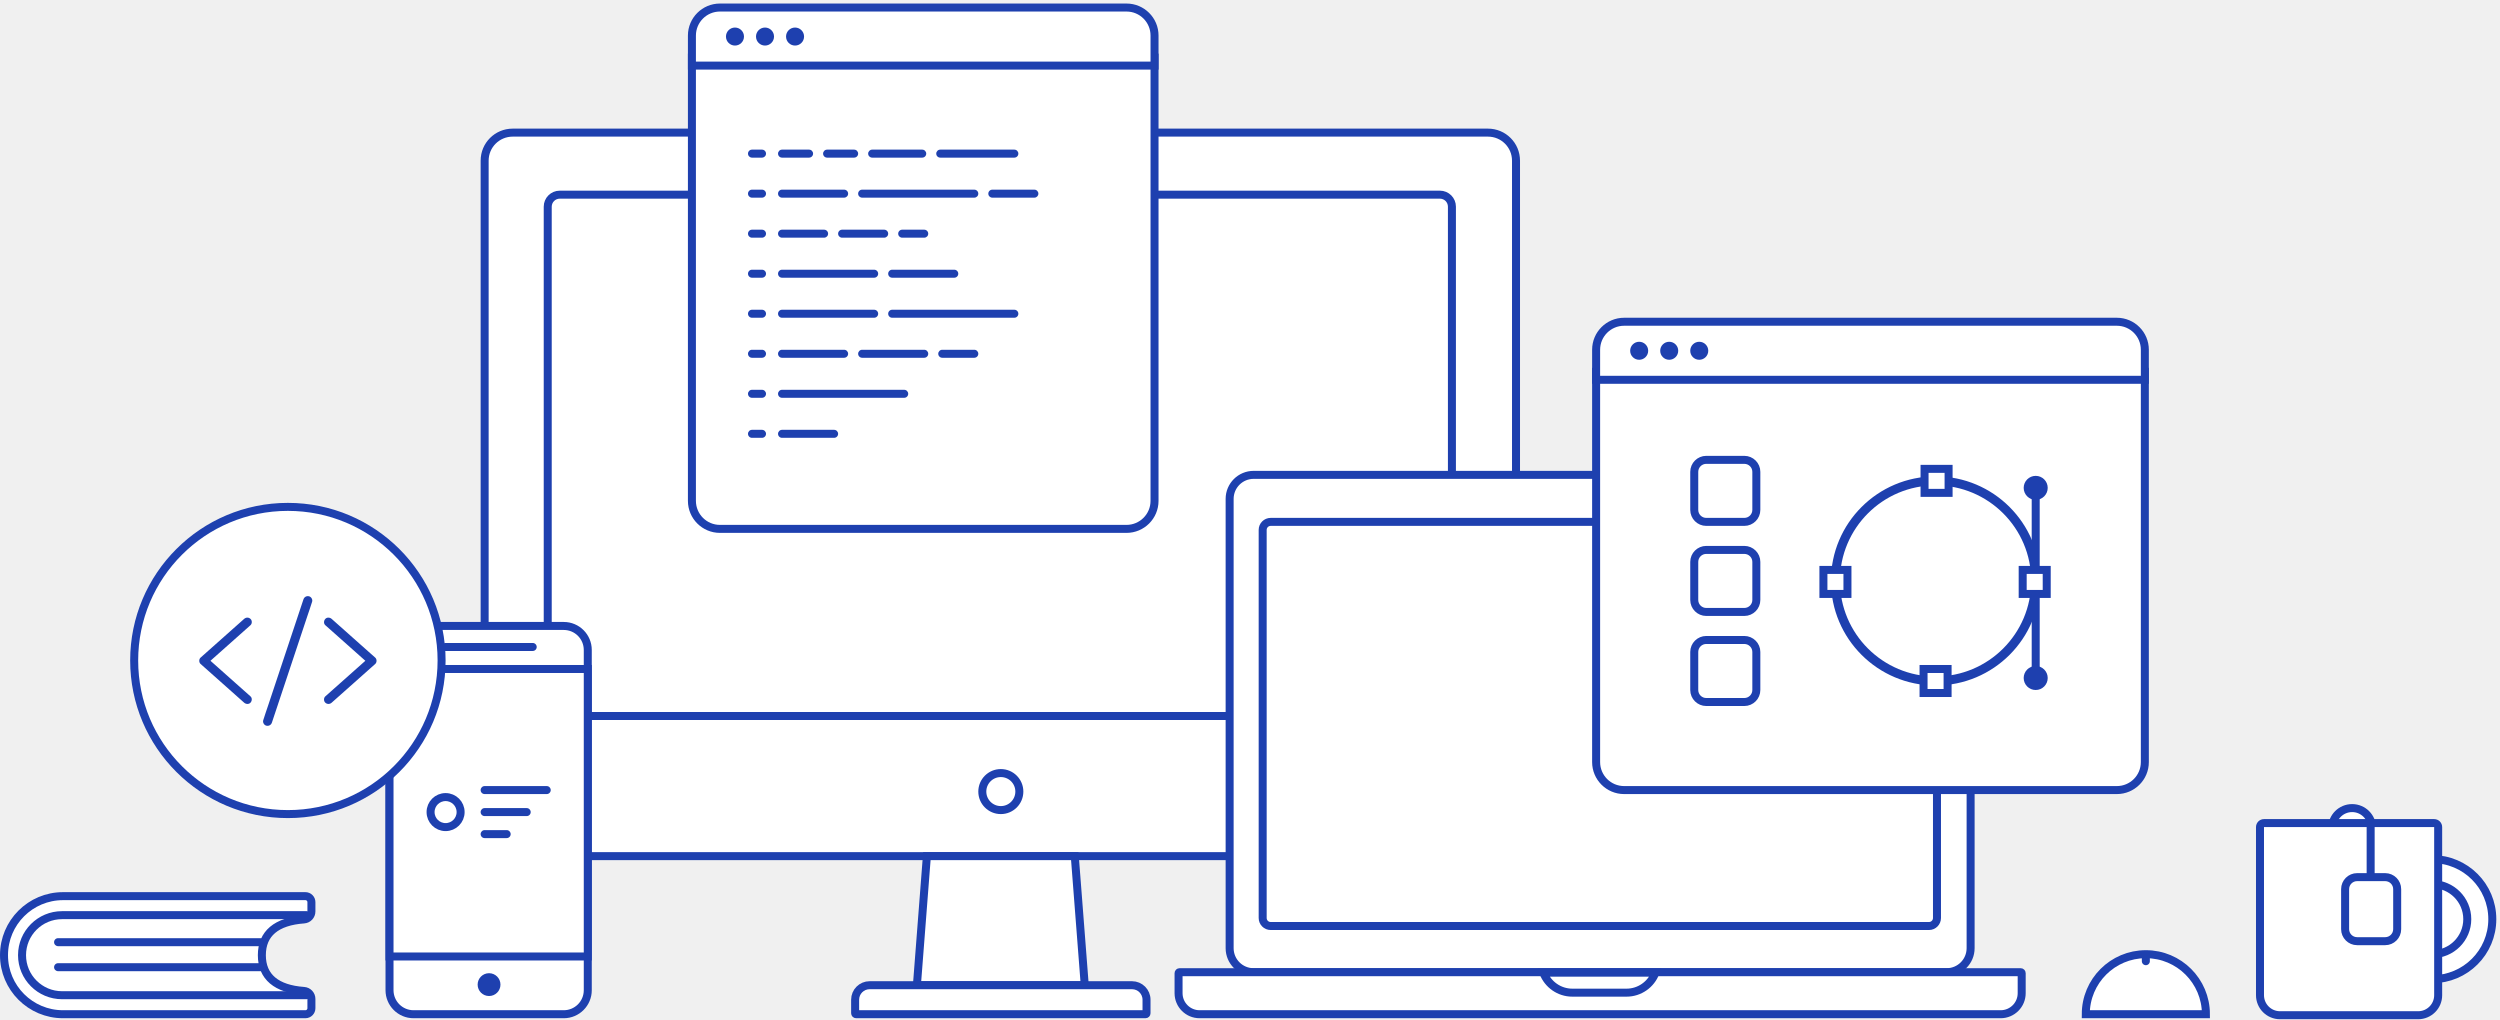
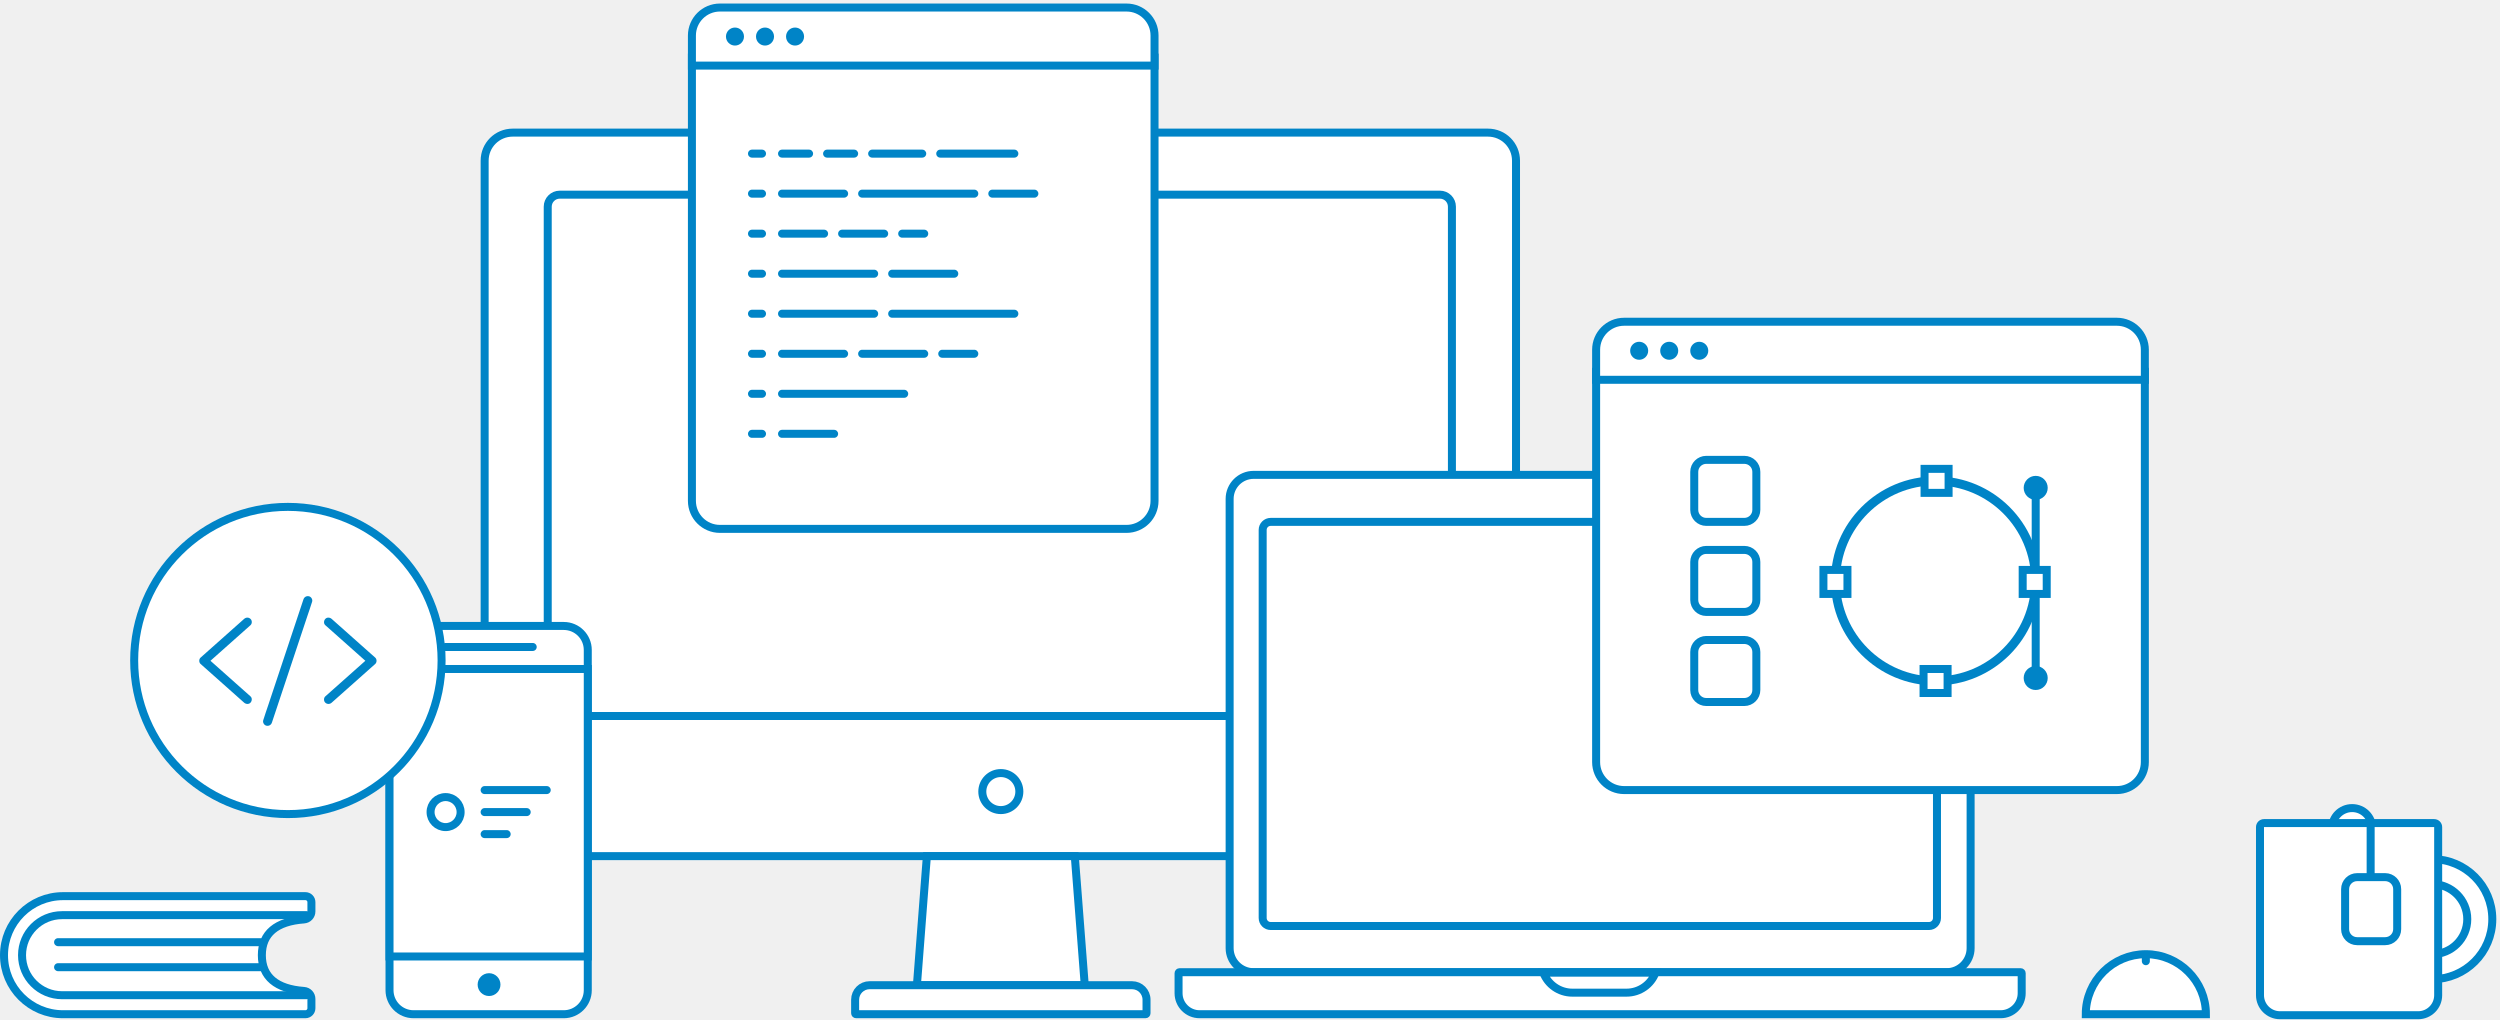
<svg xmlns="http://www.w3.org/2000/svg" width="650px" height="265px" viewBox="0 0 650 265" version="1.1">
  <g id="Website" stroke="none" stroke-width="1" fill="none" fill-rule="evenodd">
    <g id="Group-32" transform="translate(0, 3)">
-       <path d="M126.008,38.765 C126.008,34.738 129.264,31.482 133.298,31.482 L386.872,31.482 C390.899,31.482 394.162,34.74 394.162,38.765 L394.162,212.307 C394.162,216.334 390.906,219.591 386.872,219.591 L133.298,219.591 C129.271,219.591 126.008,216.332 126.008,212.307 L126.008,38.765 Z" id="Case" stroke="#1e40af" stroke-width="2.081" fill="#FFFFFF" />
-       <path d="M142.41,50.737 C142.41,49.012 143.813,47.613 145.536,47.613 L374.374,47.613 C376.103,47.613 377.5,49.004 377.5,50.737 L377.5,180.042 C377.5,181.766 376.097,183.166 374.374,183.166 L145.536,183.166 C143.807,183.166 142.41,181.774 142.41,180.042 L142.41,50.737 Z" id="Case" stroke="#1e40af" stroke-width="2.081" fill="#FFFFFF" />
-       <path d="M240.99,219.591 L279.441,219.591 L282.037,253.154 L238.394,253.154 L240.99,219.591 Z" id="Case" stroke="#1e40af" stroke-width="2.081" fill="#FFFFFF" />
-       <path d="M222.334,253.411 L222.334,256.927 C222.334,259.007 224.024,260.699 226.104,260.699 L294.326,260.699 C296.402,260.699 298.096,259.007 298.096,256.927 L298.096,253.411 C298.096,253.266 297.984,253.154 297.835,253.154 L222.596,253.154 C222.45,253.154 222.334,253.269 222.334,253.411 Z" id="Keyboard" stroke="#1e40af" stroke-width="2.081" fill="#FFFFFF" transform="translate(260.2153, 256.9265) scale(1, -1) translate(-260.2153, -256.9265) " />
-       <ellipse id="Oval-6" stroke="#1e40af" stroke-width="2.081" cx="260.215" cy="202.809" rx="4.816" ry="4.813" />
-       <rect id="Case" stroke="#1e40af" stroke-width="2.081" fill="#FFFFFF" x="101.275" y="159.75" width="51.547" height="100.949" rx="6.244" />
-       <path d="M101.275,170.937 L152.822,170.937 L152.822,245.687 L101.275,245.687 L101.275,170.937 Z" id="Case" stroke="#1e40af" stroke-width="2.081" fill="#FFFFFF" />
-       <rect id="Rectangle-11" fill="#1e40af" x="114.812" y="164.173" width="24.733" height="2.081" rx="1.041" />
-       <rect id="Rectangle-11" fill="#1e40af" x="124.185" y="250.032" width="5.936" height="5.932" rx="2.966" />
-       <ellipse id="Oval-6" stroke="#1e40af" stroke-width="2.081" fill="#FFFFFF" cx="115.854" cy="208.143" rx="3.905" ry="3.903" />
-       <rect id="Rectangle-11" fill="#1e40af" x="124.966" y="201.378" width="18.224" height="2.081" rx="1.041" />
-       <rect id="Rectangle-11" fill="#1e40af" x="124.966" y="207.102" width="13.017" height="2.081" rx="1.041" />
-       <rect id="Rectangle-11" fill="#1e40af" x="124.966" y="212.826" width="7.81" height="2.081" rx="1.041" />
-       <ellipse id="Oval-7" stroke="#1e40af" stroke-width="2.081" fill="#FFFFFF" cx="74.849" cy="168.726" rx="39.964" ry="39.937" />
-       <rect id="Case" stroke="#1e40af" stroke-width="2.081" fill="#FFFFFF" x="319.705" y="120.463" width="192.654" height="129.309" rx="6.244" />
-       <path d="M306.426,250.026 L306.426,255.235 C306.426,258.248 308.874,260.699 311.888,260.699 L520.176,260.699 C523.187,260.699 525.638,258.25 525.638,255.235 L525.638,250.026 C525.638,249.884 525.525,249.772 525.379,249.772 L306.685,249.772 C306.539,249.772 306.426,249.884 306.426,250.026 Z" id="Keyboard" stroke="#1e40af" stroke-width="2.081" fill="#FFFFFF" />
-       <path d="M430.429,249.889 L401.27,249.888 C402.434,252.961 405.402,255.092 408.808,255.092 L422.891,255.092 C426.297,255.092 429.265,252.962 430.429,249.889 Z" id="Notch" stroke="#1e40af" stroke-width="2.081" fill="#FFFFFF" />
-       <rect id="Screen" stroke="#1e40af" stroke-width="2.081" fill="#FFFFFF" x="328.295" y="132.691" width="175.32" height="105.073" rx="2.081" />
+       <path d="M126.008,38.765 C126.008,34.738 129.264,31.482 133.298,31.482 L386.872,31.482 C390.899,31.482 394.162,34.74 394.162,38.765 L394.162,212.307 C394.162,216.334 390.906,219.591 386.872,219.591 L133.298,219.591 C129.271,219.591 126.008,216.332 126.008,212.307 L126.008,38.765 Z" id="Case" stroke="#0084c7" stroke-width="2.081" fill="#FFFFFF" />
+       <path d="M142.41,50.737 C142.41,49.012 143.813,47.613 145.536,47.613 L374.374,47.613 C376.103,47.613 377.5,49.004 377.5,50.737 L377.5,180.042 C377.5,181.766 376.097,183.166 374.374,183.166 L145.536,183.166 C143.807,183.166 142.41,181.774 142.41,180.042 L142.41,50.737 Z" id="Case" stroke="#0084c7" stroke-width="2.081" fill="#FFFFFF" />
+       <path d="M240.99,219.591 L279.441,219.591 L282.037,253.154 L238.394,253.154 L240.99,219.591 Z" id="Case" stroke="#0084c7" stroke-width="2.081" fill="#FFFFFF" />
+       <path d="M222.334,253.411 L222.334,256.927 C222.334,259.007 224.024,260.699 226.104,260.699 L294.326,260.699 C296.402,260.699 298.096,259.007 298.096,256.927 L298.096,253.411 C298.096,253.266 297.984,253.154 297.835,253.154 L222.596,253.154 C222.45,253.154 222.334,253.269 222.334,253.411 Z" id="Keyboard" stroke="#0084c7" stroke-width="2.081" fill="#FFFFFF" transform="translate(260.2153, 256.9265) scale(1, -1) translate(-260.2153, -256.9265) " />
+       <ellipse id="Oval-6" stroke="#0084c7" stroke-width="2.081" cx="260.215" cy="202.809" rx="4.816" ry="4.813" />
+       <rect id="Case" stroke="#0084c7" stroke-width="2.081" fill="#FFFFFF" x="101.275" y="159.75" width="51.547" height="100.949" rx="6.244" />
+       <path d="M101.275,170.937 L152.822,170.937 L152.822,245.687 L101.275,245.687 L101.275,170.937 Z" id="Case" stroke="#0084c7" stroke-width="2.081" fill="#FFFFFF" />
+       <rect id="Rectangle-11" fill="#0084c7" x="114.812" y="164.173" width="24.733" height="2.081" rx="1.041" />
+       <rect id="Rectangle-11" fill="#0084c7" x="124.185" y="250.032" width="5.936" height="5.932" rx="2.966" />
+       <ellipse id="Oval-6" stroke="#0084c7" stroke-width="2.081" fill="#FFFFFF" cx="115.854" cy="208.143" rx="3.905" ry="3.903" />
+       <rect id="Rectangle-11" fill="#0084c7" x="124.966" y="201.378" width="18.224" height="2.081" rx="1.041" />
+       <rect id="Rectangle-11" fill="#0084c7" x="124.966" y="207.102" width="13.017" height="2.081" rx="1.041" />
+       <rect id="Rectangle-11" fill="#0084c7" x="124.966" y="212.826" width="7.81" height="2.081" rx="1.041" />
+       <ellipse id="Oval-7" stroke="#0084c7" stroke-width="2.081" fill="#FFFFFF" cx="74.849" cy="168.726" rx="39.964" ry="39.937" />
+       <rect id="Case" stroke="#0084c7" stroke-width="2.081" fill="#FFFFFF" x="319.705" y="120.463" width="192.654" height="129.309" rx="6.244" />
+       <path d="M306.426,250.026 L306.426,255.235 C306.426,258.248 308.874,260.699 311.888,260.699 L520.176,260.699 C523.187,260.699 525.638,258.25 525.638,255.235 L525.638,250.026 C525.638,249.884 525.525,249.772 525.379,249.772 L306.685,249.772 C306.539,249.772 306.426,249.884 306.426,250.026 Z" id="Keyboard" stroke="#0084c7" stroke-width="2.081" fill="#FFFFFF" />
+       <path d="M430.429,249.889 L401.27,249.888 C402.434,252.961 405.402,255.092 408.808,255.092 L422.891,255.092 C426.297,255.092 429.265,252.962 430.429,249.889 Z" id="Notch" stroke="#0084c7" stroke-width="2.081" fill="#FFFFFF" />
+       <rect id="Screen" stroke="#0084c7" stroke-width="2.081" fill="#FFFFFF" x="328.295" y="132.691" width="175.32" height="105.073" rx="2.081" />
      <ellipse id="Oval-3" fill="#293347" cx="254.358" cy="49.954" rx="1.302" ry="1.301" />
-       <path d="M179.899,11.968 L300.178,11.968 L300.178,127.228 C300.178,131.249 296.909,134.512 292.886,134.512 L187.191,134.512 C183.166,134.512 179.899,131.248 179.899,127.228 L179.899,11.968 Z" id="Case" stroke="#1e40af" stroke-width="2.081" fill="#FFFFFF" />
-       <path d="M179.899,6.238 C179.899,2.22 183.169,-1.041 187.191,-1.041 L292.886,-1.041 C296.913,-1.041 300.178,2.216 300.178,6.238 L300.178,14.05 L179.899,14.05 L179.899,6.238 Z" id="Case" stroke="#1e40af" stroke-width="2.081" fill="#FFFFFF" />
-       <ellipse id="Oval-5" fill="#1e40af" cx="191.094" cy="6.504" rx="2.343" ry="2.342" />
-       <ellipse id="Oval-5" fill="#1e40af" cx="198.904" cy="6.504" rx="2.343" ry="2.342" />
-       <ellipse id="Oval-5" fill="#1e40af" cx="206.714" cy="6.504" rx="2.343" ry="2.342" />
-       <rect id="Rectangle-11" fill="#1e40af" x="194.478" y="87.94" width="4.686" height="2.081" rx="1.041" />
-       <rect id="Rectangle-11" fill="#1e40af" x="194.478" y="35.905" width="4.686" height="2.081" rx="1.041" />
-       <path d="M203.329,35.905 L210.36,35.905 C210.935,35.905 211.401,36.371 211.401,36.945 C211.401,37.52 210.935,37.986 210.36,37.986 L203.329,37.986 C202.754,37.986 202.288,37.52 202.288,36.945 C202.288,36.371 202.754,35.905 203.329,35.905 Z" id="Rectangle-11" fill="#1e40af" />
-       <path d="M215.045,35.905 L222.075,35.905 C222.65,35.905 223.116,36.371 223.116,36.945 C223.116,37.52 222.65,37.986 222.075,37.986 L215.045,37.986 C214.47,37.986 214.004,37.52 214.004,36.945 C214.004,36.371 214.47,35.905 215.045,35.905 Z" id="Rectangle-11" fill="#1e40af" />
-       <path d="M226.76,35.905 L239.779,35.905 C240.354,35.905 240.82,36.371 240.82,36.945 C240.82,37.52 240.354,37.986 239.779,37.986 L226.76,37.986 C226.186,37.986 225.72,37.52 225.72,36.945 C225.72,36.371 226.186,35.905 226.76,35.905 Z" id="Rectangle-11" fill="#1e40af" />
-       <path d="M244.464,35.905 L263.731,35.905 C264.305,35.905 264.771,36.371 264.771,36.945 C264.771,37.52 264.305,37.986 263.731,37.986 L244.464,37.986 C243.889,37.986 243.423,37.52 243.423,36.945 C243.423,36.371 243.889,35.905 244.464,35.905 Z" id="Rectangle-11" fill="#1e40af" />
-       <rect id="Rectangle-11" fill="#1e40af" x="194.478" y="46.312" width="4.686" height="2.081" rx="1.041" />
-       <rect id="Rectangle-11" fill="#1e40af" x="194.478" y="56.719" width="4.686" height="2.081" rx="1.041" />
-       <rect id="Rectangle-11" fill="#1e40af" x="194.478" y="67.126" width="4.686" height="2.081" rx="1.041" />
-       <rect id="Rectangle-11" fill="#1e40af" x="194.478" y="77.533" width="4.686" height="2.081" rx="1.041" />
-       <rect id="Rectangle-11" fill="#1e40af" x="194.478" y="98.348" width="4.686" height="2.081" rx="1.041" />
-       <rect id="Rectangle-11" fill="#1e40af" x="194.478" y="108.755" width="4.686" height="2.081" rx="1.041" />
-       <rect id="Rectangle-11" fill="#1e40af" x="202.288" y="46.312" width="18.224" height="2.081" rx="1.041" />
-       <rect id="Rectangle-11" fill="#1e40af" x="223.116" y="46.312" width="31.241" height="2.081" rx="1.041" />
-       <rect id="Rectangle-11" fill="#1e40af" x="256.961" y="46.312" width="13.017" height="2.081" rx="1.041" />
-       <rect id="Rectangle-11" fill="#1e40af" x="202.288" y="56.719" width="13.017" height="2.081" rx="1.041" />
-       <rect id="Rectangle-11" fill="#1e40af" x="217.909" y="56.719" width="13.017" height="2.081" rx="1.041" />
-       <rect id="Rectangle-11" fill="#1e40af" x="233.53" y="56.719" width="7.81" height="2.081" rx="1.041" />
-       <rect id="Rectangle-11" fill="#1e40af" x="202.288" y="67.126" width="26.035" height="2.081" rx="1.041" />
-       <rect id="Rectangle-11" fill="#1e40af" x="230.926" y="67.126" width="18.224" height="2.081" rx="1.041" />
-       <rect id="Rectangle-11" fill="#1e40af" x="202.288" y="77.533" width="26.035" height="2.081" rx="1.041" />
-       <rect id="Rectangle-11" fill="#1e40af" x="230.926" y="77.533" width="33.845" height="2.081" rx="1.041" />
-       <rect id="Rectangle-11" fill="#1e40af" x="202.288" y="87.94" width="18.224" height="2.081" rx="1.041" />
-       <rect id="Rectangle-11" fill="#1e40af" x="223.116" y="87.94" width="18.224" height="2.081" rx="1.041" />
-       <rect id="Rectangle-11" fill="#1e40af" x="243.944" y="87.94" width="10.414" height="2.081" rx="1.041" />
-       <rect id="Rectangle-11" fill="#1e40af" x="202.288" y="98.348" width="33.845" height="2.081" rx="1.041" />
-       <rect id="Rectangle-11" fill="#1e40af" x="202.288" y="108.755" width="15.621" height="2.081" rx="1.041" />
-       <path d="M414.991,93.664 L557.659,93.664 L557.659,195.143 C557.659,199.163 554.4,202.419 550.374,202.419 L422.277,202.419 C418.256,202.419 414.991,199.157 414.991,195.143 L414.991,93.664 Z" id="Case" stroke="#1e40af" stroke-width="2.081" fill="#FFFFFF" />
-       <path d="M414.991,87.934 C414.991,83.913 418.251,80.655 422.277,80.655 L550.374,80.655 C554.398,80.655 557.659,83.912 557.659,87.934 L557.659,95.746 L414.991,95.746 L414.991,87.934 Z" id="Case" stroke="#1e40af" stroke-width="2.081" fill="#FFFFFF" />
-       <ellipse id="Oval-5" fill="#1e40af" cx="426.186" cy="88.201" rx="2.343" ry="2.342" />
-       <ellipse id="Oval-5" fill="#1e40af" cx="433.996" cy="88.201" rx="2.343" ry="2.342" />
-       <ellipse id="Oval-5" fill="#1e40af" cx="441.806" cy="88.201" rx="2.343" ry="2.342" />
-       <ellipse id="Oval-6" stroke="#1e40af" stroke-width="2.342" fill="#FFFFFF" cx="503.248" cy="148.042" rx="26.035" ry="26.018" />
-       <path d="M500.383,118.902 L500.383,125.146 L506.633,125.146 L506.633,118.902 L500.383,118.902 Z" id="Rectangle-12" stroke="#1e40af" stroke-width="2.081" fill="#FFFFFF" />
-       <path d="M500.123,170.937 L500.123,177.182 L506.373,177.182 L506.373,170.937 L500.123,170.937 Z" id="Rectangle-12" stroke="#1e40af" stroke-width="2.081" fill="#FFFFFF" />
-       <path d="M474.089,145.18 L474.089,151.424 L480.338,151.424 L480.338,145.18 L474.089,145.18 Z" id="Rectangle-12" stroke="#1e40af" stroke-width="2.081" fill="#FFFFFF" />
-       <path d="M525.897,145.18 L525.897,151.424 L532.147,151.424 L532.147,145.18 L525.897,145.18 Z" id="Rectangle-12" stroke="#1e40af" stroke-width="2.081" fill="#FFFFFF" />
-       <line x1="529.282" y1="124.626" x2="529.282" y2="144.139" id="Line" stroke="#1e40af" stroke-width="2.081" stroke-linecap="square" />
-       <line x1="529.282" y1="151.944" x2="529.282" y2="171.458" id="Line" stroke="#1e40af" stroke-width="2.081" stroke-linecap="square" />
-       <ellipse id="Oval-5" fill="#1e40af" cx="529.282" cy="123.845" rx="3.124" ry="3.122" />
-       <ellipse id="Oval-5" fill="#1e40af" cx="529.282" cy="173.279" rx="3.124" ry="3.122" />
-       <g id="Group-60" transform="translate(439.4632, 115.5194)" fill="#FFFFFF" stroke="#1e40af" stroke-width="2.081">
+       <path d="M179.899,11.968 L300.178,11.968 L300.178,127.228 C300.178,131.249 296.909,134.512 292.886,134.512 L187.191,134.512 C183.166,134.512 179.899,131.248 179.899,127.228 L179.899,11.968 Z" id="Case" stroke="#0084c7" stroke-width="2.081" fill="#FFFFFF" />
+       <path d="M179.899,6.238 C179.899,2.22 183.169,-1.041 187.191,-1.041 L292.886,-1.041 C296.913,-1.041 300.178,2.216 300.178,6.238 L300.178,14.05 L179.899,14.05 L179.899,6.238 Z" id="Case" stroke="#0084c7" stroke-width="2.081" fill="#FFFFFF" />
+       <ellipse id="Oval-5" fill="#0084c7" cx="191.094" cy="6.504" rx="2.343" ry="2.342" />
+       <ellipse id="Oval-5" fill="#0084c7" cx="198.904" cy="6.504" rx="2.343" ry="2.342" />
+       <ellipse id="Oval-5" fill="#0084c7" cx="206.714" cy="6.504" rx="2.343" ry="2.342" />
+       <rect id="Rectangle-11" fill="#0084c7" x="194.478" y="87.94" width="4.686" height="2.081" rx="1.041" />
+       <rect id="Rectangle-11" fill="#0084c7" x="194.478" y="35.905" width="4.686" height="2.081" rx="1.041" />
+       <path d="M203.329,35.905 L210.36,35.905 C210.935,35.905 211.401,36.371 211.401,36.945 C211.401,37.52 210.935,37.986 210.36,37.986 L203.329,37.986 C202.754,37.986 202.288,37.52 202.288,36.945 C202.288,36.371 202.754,35.905 203.329,35.905 Z" id="Rectangle-11" fill="#0084c7" />
+       <path d="M215.045,35.905 L222.075,35.905 C222.65,35.905 223.116,36.371 223.116,36.945 C223.116,37.52 222.65,37.986 222.075,37.986 L215.045,37.986 C214.47,37.986 214.004,37.52 214.004,36.945 C214.004,36.371 214.47,35.905 215.045,35.905 Z" id="Rectangle-11" fill="#0084c7" />
+       <path d="M226.76,35.905 L239.779,35.905 C240.354,35.905 240.82,36.371 240.82,36.945 C240.82,37.52 240.354,37.986 239.779,37.986 L226.76,37.986 C226.186,37.986 225.72,37.52 225.72,36.945 C225.72,36.371 226.186,35.905 226.76,35.905 Z" id="Rectangle-11" fill="#0084c7" />
+       <path d="M244.464,35.905 L263.731,35.905 C264.305,35.905 264.771,36.371 264.771,36.945 C264.771,37.52 264.305,37.986 263.731,37.986 L244.464,37.986 C243.889,37.986 243.423,37.52 243.423,36.945 C243.423,36.371 243.889,35.905 244.464,35.905 Z" id="Rectangle-11" fill="#0084c7" />
+       <rect id="Rectangle-11" fill="#0084c7" x="194.478" y="46.312" width="4.686" height="2.081" rx="1.041" />
+       <rect id="Rectangle-11" fill="#0084c7" x="194.478" y="56.719" width="4.686" height="2.081" rx="1.041" />
+       <rect id="Rectangle-11" fill="#0084c7" x="194.478" y="67.126" width="4.686" height="2.081" rx="1.041" />
+       <rect id="Rectangle-11" fill="#0084c7" x="194.478" y="77.533" width="4.686" height="2.081" rx="1.041" />
+       <rect id="Rectangle-11" fill="#0084c7" x="194.478" y="98.348" width="4.686" height="2.081" rx="1.041" />
+       <rect id="Rectangle-11" fill="#0084c7" x="194.478" y="108.755" width="4.686" height="2.081" rx="1.041" />
+       <rect id="Rectangle-11" fill="#0084c7" x="202.288" y="46.312" width="18.224" height="2.081" rx="1.041" />
+       <rect id="Rectangle-11" fill="#0084c7" x="223.116" y="46.312" width="31.241" height="2.081" rx="1.041" />
+       <rect id="Rectangle-11" fill="#0084c7" x="256.961" y="46.312" width="13.017" height="2.081" rx="1.041" />
+       <rect id="Rectangle-11" fill="#0084c7" x="202.288" y="56.719" width="13.017" height="2.081" rx="1.041" />
+       <rect id="Rectangle-11" fill="#0084c7" x="217.909" y="56.719" width="13.017" height="2.081" rx="1.041" />
+       <rect id="Rectangle-11" fill="#0084c7" x="233.53" y="56.719" width="7.81" height="2.081" rx="1.041" />
+       <rect id="Rectangle-11" fill="#0084c7" x="202.288" y="67.126" width="26.035" height="2.081" rx="1.041" />
+       <rect id="Rectangle-11" fill="#0084c7" x="230.926" y="67.126" width="18.224" height="2.081" rx="1.041" />
+       <rect id="Rectangle-11" fill="#0084c7" x="202.288" y="77.533" width="26.035" height="2.081" rx="1.041" />
+       <rect id="Rectangle-11" fill="#0084c7" x="230.926" y="77.533" width="33.845" height="2.081" rx="1.041" />
+       <rect id="Rectangle-11" fill="#0084c7" x="202.288" y="87.94" width="18.224" height="2.081" rx="1.041" />
+       <rect id="Rectangle-11" fill="#0084c7" x="223.116" y="87.94" width="18.224" height="2.081" rx="1.041" />
+       <rect id="Rectangle-11" fill="#0084c7" x="243.944" y="87.94" width="10.414" height="2.081" rx="1.041" />
+       <rect id="Rectangle-11" fill="#0084c7" x="202.288" y="98.348" width="33.845" height="2.081" rx="1.041" />
+       <rect id="Rectangle-11" fill="#0084c7" x="202.288" y="108.755" width="15.621" height="2.081" rx="1.041" />
+       <path d="M414.991,93.664 L557.659,93.664 L557.659,195.143 C557.659,199.163 554.4,202.419 550.374,202.419 L422.277,202.419 C418.256,202.419 414.991,199.157 414.991,195.143 L414.991,93.664 Z" id="Case" stroke="#0084c7" stroke-width="2.081" fill="#FFFFFF" />
+       <path d="M414.991,87.934 C414.991,83.913 418.251,80.655 422.277,80.655 L550.374,80.655 C554.398,80.655 557.659,83.912 557.659,87.934 L557.659,95.746 L414.991,95.746 L414.991,87.934 Z" id="Case" stroke="#0084c7" stroke-width="2.081" fill="#FFFFFF" />
+       <ellipse id="Oval-5" fill="#0084c7" cx="426.186" cy="88.201" rx="2.343" ry="2.342" />
+       <ellipse id="Oval-5" fill="#0084c7" cx="433.996" cy="88.201" rx="2.343" ry="2.342" />
+       <ellipse id="Oval-5" fill="#0084c7" cx="441.806" cy="88.201" rx="2.343" ry="2.342" />
+       <ellipse id="Oval-6" stroke="#0084c7" stroke-width="2.342" fill="#FFFFFF" cx="503.248" cy="148.042" rx="26.035" ry="26.018" />
+       <path d="M500.383,118.902 L500.383,125.146 L506.633,125.146 L506.633,118.902 L500.383,118.902 Z" id="Rectangle-12" stroke="#0084c7" stroke-width="2.081" fill="#FFFFFF" />
+       <path d="M500.123,170.937 L500.123,177.182 L506.373,177.182 L506.373,170.937 L500.123,170.937 Z" id="Rectangle-12" stroke="#0084c7" stroke-width="2.081" fill="#FFFFFF" />
+       <path d="M474.089,145.18 L474.089,151.424 L480.338,151.424 L480.338,145.18 L474.089,145.18 Z" id="Rectangle-12" stroke="#0084c7" stroke-width="2.081" fill="#FFFFFF" />
+       <path d="M525.897,145.18 L525.897,151.424 L532.147,151.424 L532.147,145.18 L525.897,145.18 Z" id="Rectangle-12" stroke="#0084c7" stroke-width="2.081" fill="#FFFFFF" />
+       <line x1="529.282" y1="124.626" x2="529.282" y2="144.139" id="Line" stroke="#0084c7" stroke-width="2.081" stroke-linecap="square" />
+       <line x1="529.282" y1="151.944" x2="529.282" y2="171.458" id="Line" stroke="#0084c7" stroke-width="2.081" stroke-linecap="square" />
+       <ellipse id="Oval-5" fill="#0084c7" cx="529.282" cy="123.845" rx="3.124" ry="3.122" />
+       <ellipse id="Oval-5" fill="#0084c7" cx="529.282" cy="173.279" rx="3.124" ry="3.122" />
+       <g id="Group-60" transform="translate(439.4632, 115.5194)" fill="#FFFFFF" stroke="#0084c7" stroke-width="2.081">
        <rect id="Rectangle-15" x="1.041" y="1.041" width="16.143" height="16.131" rx="3.122" />
        <rect id="Rectangle-15" x="1.041" y="24.457" width="16.143" height="16.131" rx="3.122" />
        <rect id="Rectangle-15" x="1.041" y="47.873" width="16.143" height="16.131" rx="3.122" />
      </g>
-       <ellipse id="Oval-8" stroke="#1e40af" stroke-width="2.081" fill="#FFFFFF" cx="632.379" cy="235.982" rx="15.621" ry="15.611" />
-       <ellipse id="Oval-8" stroke="#1e40af" stroke-width="2.081" fill="#FFFFFF" cx="632.379" cy="235.982" rx="9.112" ry="9.106" />
-       <ellipse id="Oval-8" stroke="#1e40af" stroke-width="2.081" fill="#FFFFFF" cx="611.552" cy="212.306" rx="5.207" ry="5.204" />
-       <path d="M588.64,211.005 C588.065,211.005 587.599,211.471 587.599,212.046 L587.599,255.756 C587.599,258.63 589.929,260.959 592.803,260.959 L628.72,260.959 C631.594,260.959 633.924,258.63 633.924,255.756 L633.924,212.046 C633.924,211.471 633.458,211.005 632.883,211.005 L588.64,211.005 Z" id="Rectangle-16" stroke="#1e40af" stroke-width="2.081" fill="#FFFFFF" />
-       <rect id="Rectangle-16" stroke="#1e40af" stroke-width="2.081" fill="#FFFFFF" x="609.729" y="225.055" width="13.539" height="16.651" rx="3.122" />
-       <line x1="616.368" y1="211.395" x2="616.368" y2="223.233" id="Line-2" stroke="#1e40af" stroke-width="2.081" stroke-linecap="square" />
-       <path d="M557.92,260.699 C566.548,260.699 573.541,260.699 573.541,260.699 C573.541,252.078 566.548,245.088 557.92,245.088 C549.293,245.088 542.3,252.078 542.3,260.699 C542.3,260.699 549.293,260.699 557.92,260.699 Z" id="Oval-8" stroke="#1e40af" stroke-width="2.081" fill="#FFFFFF" />
-       <rect id="Rectangle-11" fill="#1e40af" x="556.879" y="244.568" width="2.083" height="3.382" rx="1.041" />
-       <path d="M16.391,229.998 C7.913,229.998 1.041,236.871 1.041,245.349 C1.041,253.827 7.913,260.699 16.391,260.699 L79.407,260.699 C80.269,260.699 80.968,260 80.968,259.138 L80.968,256.722 C80.968,255.63 80.124,254.723 79.034,254.646 C71.88,254.138 68.081,250.995 68.081,245.349 C68.081,239.702 71.88,236.559 79.034,236.051 C80.124,235.974 80.968,235.067 80.968,233.975 L80.968,231.559 C80.968,230.697 80.269,229.998 79.407,229.998 L16.391,229.998 Z" id="Rectangle-17" stroke="#1e40af" stroke-width="2.081" fill="#FFFFFF" />
-       <path d="M80.186,255.3 C80.186,255.552 79.982,255.756 79.73,255.756 L79.73,255.756 L72.353,255.756 L16.141,255.756 C10.39,255.756 5.728,251.096 5.728,245.349 C5.728,239.601 10.39,234.941 16.141,234.941 L72.353,234.941 L79.73,234.941 L79.73,234.941 C79.982,234.941 80.186,235.146 80.186,235.397" id="Rectangle-19" stroke="#1e40af" stroke-width="2.081" />
-       <rect id="Rectangle-18" fill="#1e40af" x="14.059" y="240.926" width="54.673" height="2.081" rx="1.041" />
-       <rect id="Rectangle-18" fill="#1e40af" x="14.059" y="247.43" width="54.673" height="2.081" rx="1.041" />
-       <path d="M65.127,178.055 C63.849,176.92 62.571,175.785 61.294,174.65 C59.257,172.843 57.227,171.03 55.191,169.223 C54.724,168.812 54.258,168.395 53.797,167.983 C53.797,168.528 53.797,169.078 53.797,169.622 C55.074,168.487 56.352,167.352 57.63,166.217 C59.666,164.41 61.696,162.597 63.732,160.79 C64.199,160.379 64.666,159.962 65.127,159.551 C65.582,159.145 65.576,158.317 65.127,157.912 C64.642,157.466 63.966,157.477 63.475,157.912 C62.198,159.047 60.92,160.182 59.642,161.317 C57.606,163.124 55.576,164.937 53.54,166.744 C53.073,167.155 52.607,167.572 52.146,167.983 C51.696,168.383 51.696,169.223 52.146,169.622 C53.423,170.758 54.701,171.893 55.979,173.028 C58.015,174.835 60.045,176.648 62.081,178.455 C62.548,178.866 63.015,179.283 63.475,179.694 C63.931,180.1 64.683,180.175 65.127,179.694 C65.535,179.254 65.611,178.489 65.127,178.055 L65.127,178.055 Z" id="Shape" fill="#1e40af" fill-rule="nonzero" />
-       <path d="M84.583,159.554 C85.86,160.689 87.138,161.824 88.416,162.959 C90.452,164.766 92.482,166.579 94.518,168.386 C94.985,168.797 95.452,169.214 95.912,169.625 C95.912,169.081 95.912,168.531 95.912,167.986 C94.635,169.121 93.357,170.256 92.079,171.392 C90.043,173.199 88.013,175.011 85.977,176.818 C85.51,177.23 85.043,177.647 84.583,178.058 C84.128,178.463 84.133,179.291 84.583,179.697 C85.067,180.143 85.744,180.131 86.234,179.697 C87.511,178.562 88.789,177.427 90.067,176.291 C92.103,174.484 94.133,172.672 96.169,170.865 C96.636,170.453 97.103,170.036 97.563,169.625 C98.013,169.226 98.013,168.386 97.563,167.986 C96.286,166.851 95.008,165.716 93.73,164.581 C91.694,162.774 89.664,160.961 87.628,159.154 C87.161,158.743 86.695,158.326 86.234,157.914 C85.779,157.509 85.026,157.434 84.583,157.914 C84.174,158.355 84.098,159.119 84.583,159.554 L84.583,159.554 Z" id="Shape" fill="#1e40af" fill-rule="nonzero" />
-       <path d="M70.694,184.876 C71.044,183.833 71.388,182.791 71.738,181.742 C72.572,179.235 73.407,176.733 74.241,174.225 C75.244,171.202 76.248,168.184 77.257,165.161 C78.126,162.549 78.996,159.937 79.865,157.325 C80.279,156.056 80.746,154.794 81.131,153.508 C81.137,153.491 81.143,153.473 81.148,153.456 C81.341,152.883 80.927,152.164 80.332,152.031 C79.69,151.886 79.101,152.222 78.896,152.842 C78.546,153.885 78.202,154.927 77.852,155.975 C77.018,158.483 76.184,160.985 75.349,163.493 C74.346,166.516 73.342,169.534 72.333,172.557 C71.464,175.169 70.595,177.781 69.725,180.393 C69.311,181.656 68.844,182.918 68.459,184.204 C68.453,184.221 68.448,184.239 68.442,184.256 C68.249,184.829 68.663,185.548 69.259,185.681 C69.9,185.826 70.49,185.49 70.694,184.876 L70.694,184.876 Z" id="Shape" fill="#1e40af" fill-rule="nonzero" />
+       <ellipse id="Oval-8" stroke="#0084c7" stroke-width="2.081" fill="#FFFFFF" cx="632.379" cy="235.982" rx="15.621" ry="15.611" />
+       <ellipse id="Oval-8" stroke="#0084c7" stroke-width="2.081" fill="#FFFFFF" cx="632.379" cy="235.982" rx="9.112" ry="9.106" />
+       <ellipse id="Oval-8" stroke="#0084c7" stroke-width="2.081" fill="#FFFFFF" cx="611.552" cy="212.306" rx="5.207" ry="5.204" />
+       <path d="M588.64,211.005 C588.065,211.005 587.599,211.471 587.599,212.046 L587.599,255.756 C587.599,258.63 589.929,260.959 592.803,260.959 L628.72,260.959 C631.594,260.959 633.924,258.63 633.924,255.756 L633.924,212.046 C633.924,211.471 633.458,211.005 632.883,211.005 L588.64,211.005 Z" id="Rectangle-16" stroke="#0084c7" stroke-width="2.081" fill="#FFFFFF" />
+       <rect id="Rectangle-16" stroke="#0084c7" stroke-width="2.081" fill="#FFFFFF" x="609.729" y="225.055" width="13.539" height="16.651" rx="3.122" />
+       <line x1="616.368" y1="211.395" x2="616.368" y2="223.233" id="Line-2" stroke="#0084c7" stroke-width="2.081" stroke-linecap="square" />
+       <path d="M557.92,260.699 C566.548,260.699 573.541,260.699 573.541,260.699 C573.541,252.078 566.548,245.088 557.92,245.088 C549.293,245.088 542.3,252.078 542.3,260.699 C542.3,260.699 549.293,260.699 557.92,260.699 Z" id="Oval-8" stroke="#0084c7" stroke-width="2.081" fill="#FFFFFF" />
+       <rect id="Rectangle-11" fill="#0084c7" x="556.879" y="244.568" width="2.083" height="3.382" rx="1.041" />
+       <path d="M16.391,229.998 C7.913,229.998 1.041,236.871 1.041,245.349 C1.041,253.827 7.913,260.699 16.391,260.699 L79.407,260.699 C80.269,260.699 80.968,260 80.968,259.138 L80.968,256.722 C80.968,255.63 80.124,254.723 79.034,254.646 C71.88,254.138 68.081,250.995 68.081,245.349 C68.081,239.702 71.88,236.559 79.034,236.051 C80.124,235.974 80.968,235.067 80.968,233.975 L80.968,231.559 C80.968,230.697 80.269,229.998 79.407,229.998 L16.391,229.998 Z" id="Rectangle-17" stroke="#0084c7" stroke-width="2.081" fill="#FFFFFF" />
+       <path d="M80.186,255.3 C80.186,255.552 79.982,255.756 79.73,255.756 L79.73,255.756 L72.353,255.756 L16.141,255.756 C10.39,255.756 5.728,251.096 5.728,245.349 C5.728,239.601 10.39,234.941 16.141,234.941 L72.353,234.941 L79.73,234.941 L79.73,234.941 C79.982,234.941 80.186,235.146 80.186,235.397" id="Rectangle-19" stroke="#0084c7" stroke-width="2.081" />
+       <rect id="Rectangle-18" fill="#0084c7" x="14.059" y="240.926" width="54.673" height="2.081" rx="1.041" />
+       <rect id="Rectangle-18" fill="#0084c7" x="14.059" y="247.43" width="54.673" height="2.081" rx="1.041" />
+       <path d="M65.127,178.055 C63.849,176.92 62.571,175.785 61.294,174.65 C59.257,172.843 57.227,171.03 55.191,169.223 C54.724,168.812 54.258,168.395 53.797,167.983 C53.797,168.528 53.797,169.078 53.797,169.622 C55.074,168.487 56.352,167.352 57.63,166.217 C59.666,164.41 61.696,162.597 63.732,160.79 C64.199,160.379 64.666,159.962 65.127,159.551 C65.582,159.145 65.576,158.317 65.127,157.912 C64.642,157.466 63.966,157.477 63.475,157.912 C62.198,159.047 60.92,160.182 59.642,161.317 C57.606,163.124 55.576,164.937 53.54,166.744 C53.073,167.155 52.607,167.572 52.146,167.983 C51.696,168.383 51.696,169.223 52.146,169.622 C53.423,170.758 54.701,171.893 55.979,173.028 C58.015,174.835 60.045,176.648 62.081,178.455 C62.548,178.866 63.015,179.283 63.475,179.694 C63.931,180.1 64.683,180.175 65.127,179.694 C65.535,179.254 65.611,178.489 65.127,178.055 L65.127,178.055 Z" id="Shape" fill="#0084c7" fill-rule="nonzero" />
+       <path d="M84.583,159.554 C85.86,160.689 87.138,161.824 88.416,162.959 C90.452,164.766 92.482,166.579 94.518,168.386 C94.985,168.797 95.452,169.214 95.912,169.625 C95.912,169.081 95.912,168.531 95.912,167.986 C94.635,169.121 93.357,170.256 92.079,171.392 C90.043,173.199 88.013,175.011 85.977,176.818 C85.51,177.23 85.043,177.647 84.583,178.058 C84.128,178.463 84.133,179.291 84.583,179.697 C85.067,180.143 85.744,180.131 86.234,179.697 C87.511,178.562 88.789,177.427 90.067,176.291 C92.103,174.484 94.133,172.672 96.169,170.865 C96.636,170.453 97.103,170.036 97.563,169.625 C98.013,169.226 98.013,168.386 97.563,167.986 C96.286,166.851 95.008,165.716 93.73,164.581 C91.694,162.774 89.664,160.961 87.628,159.154 C87.161,158.743 86.695,158.326 86.234,157.914 C85.779,157.509 85.026,157.434 84.583,157.914 C84.174,158.355 84.098,159.119 84.583,159.554 L84.583,159.554 Z" id="Shape" fill="#0084c7" fill-rule="nonzero" />
+       <path d="M70.694,184.876 C71.044,183.833 71.388,182.791 71.738,181.742 C72.572,179.235 73.407,176.733 74.241,174.225 C75.244,171.202 76.248,168.184 77.257,165.161 C78.126,162.549 78.996,159.937 79.865,157.325 C80.279,156.056 80.746,154.794 81.131,153.508 C81.137,153.491 81.143,153.473 81.148,153.456 C81.341,152.883 80.927,152.164 80.332,152.031 C79.69,151.886 79.101,152.222 78.896,152.842 C78.546,153.885 78.202,154.927 77.852,155.975 C77.018,158.483 76.184,160.985 75.349,163.493 C74.346,166.516 73.342,169.534 72.333,172.557 C71.464,175.169 70.595,177.781 69.725,180.393 C69.311,181.656 68.844,182.918 68.459,184.204 C68.453,184.221 68.448,184.239 68.442,184.256 C68.249,184.829 68.663,185.548 69.259,185.681 C69.9,185.826 70.49,185.49 70.694,184.876 L70.694,184.876 Z" id="Shape" fill="#0084c7" fill-rule="nonzero" />
    </g>
  </g>
</svg>
